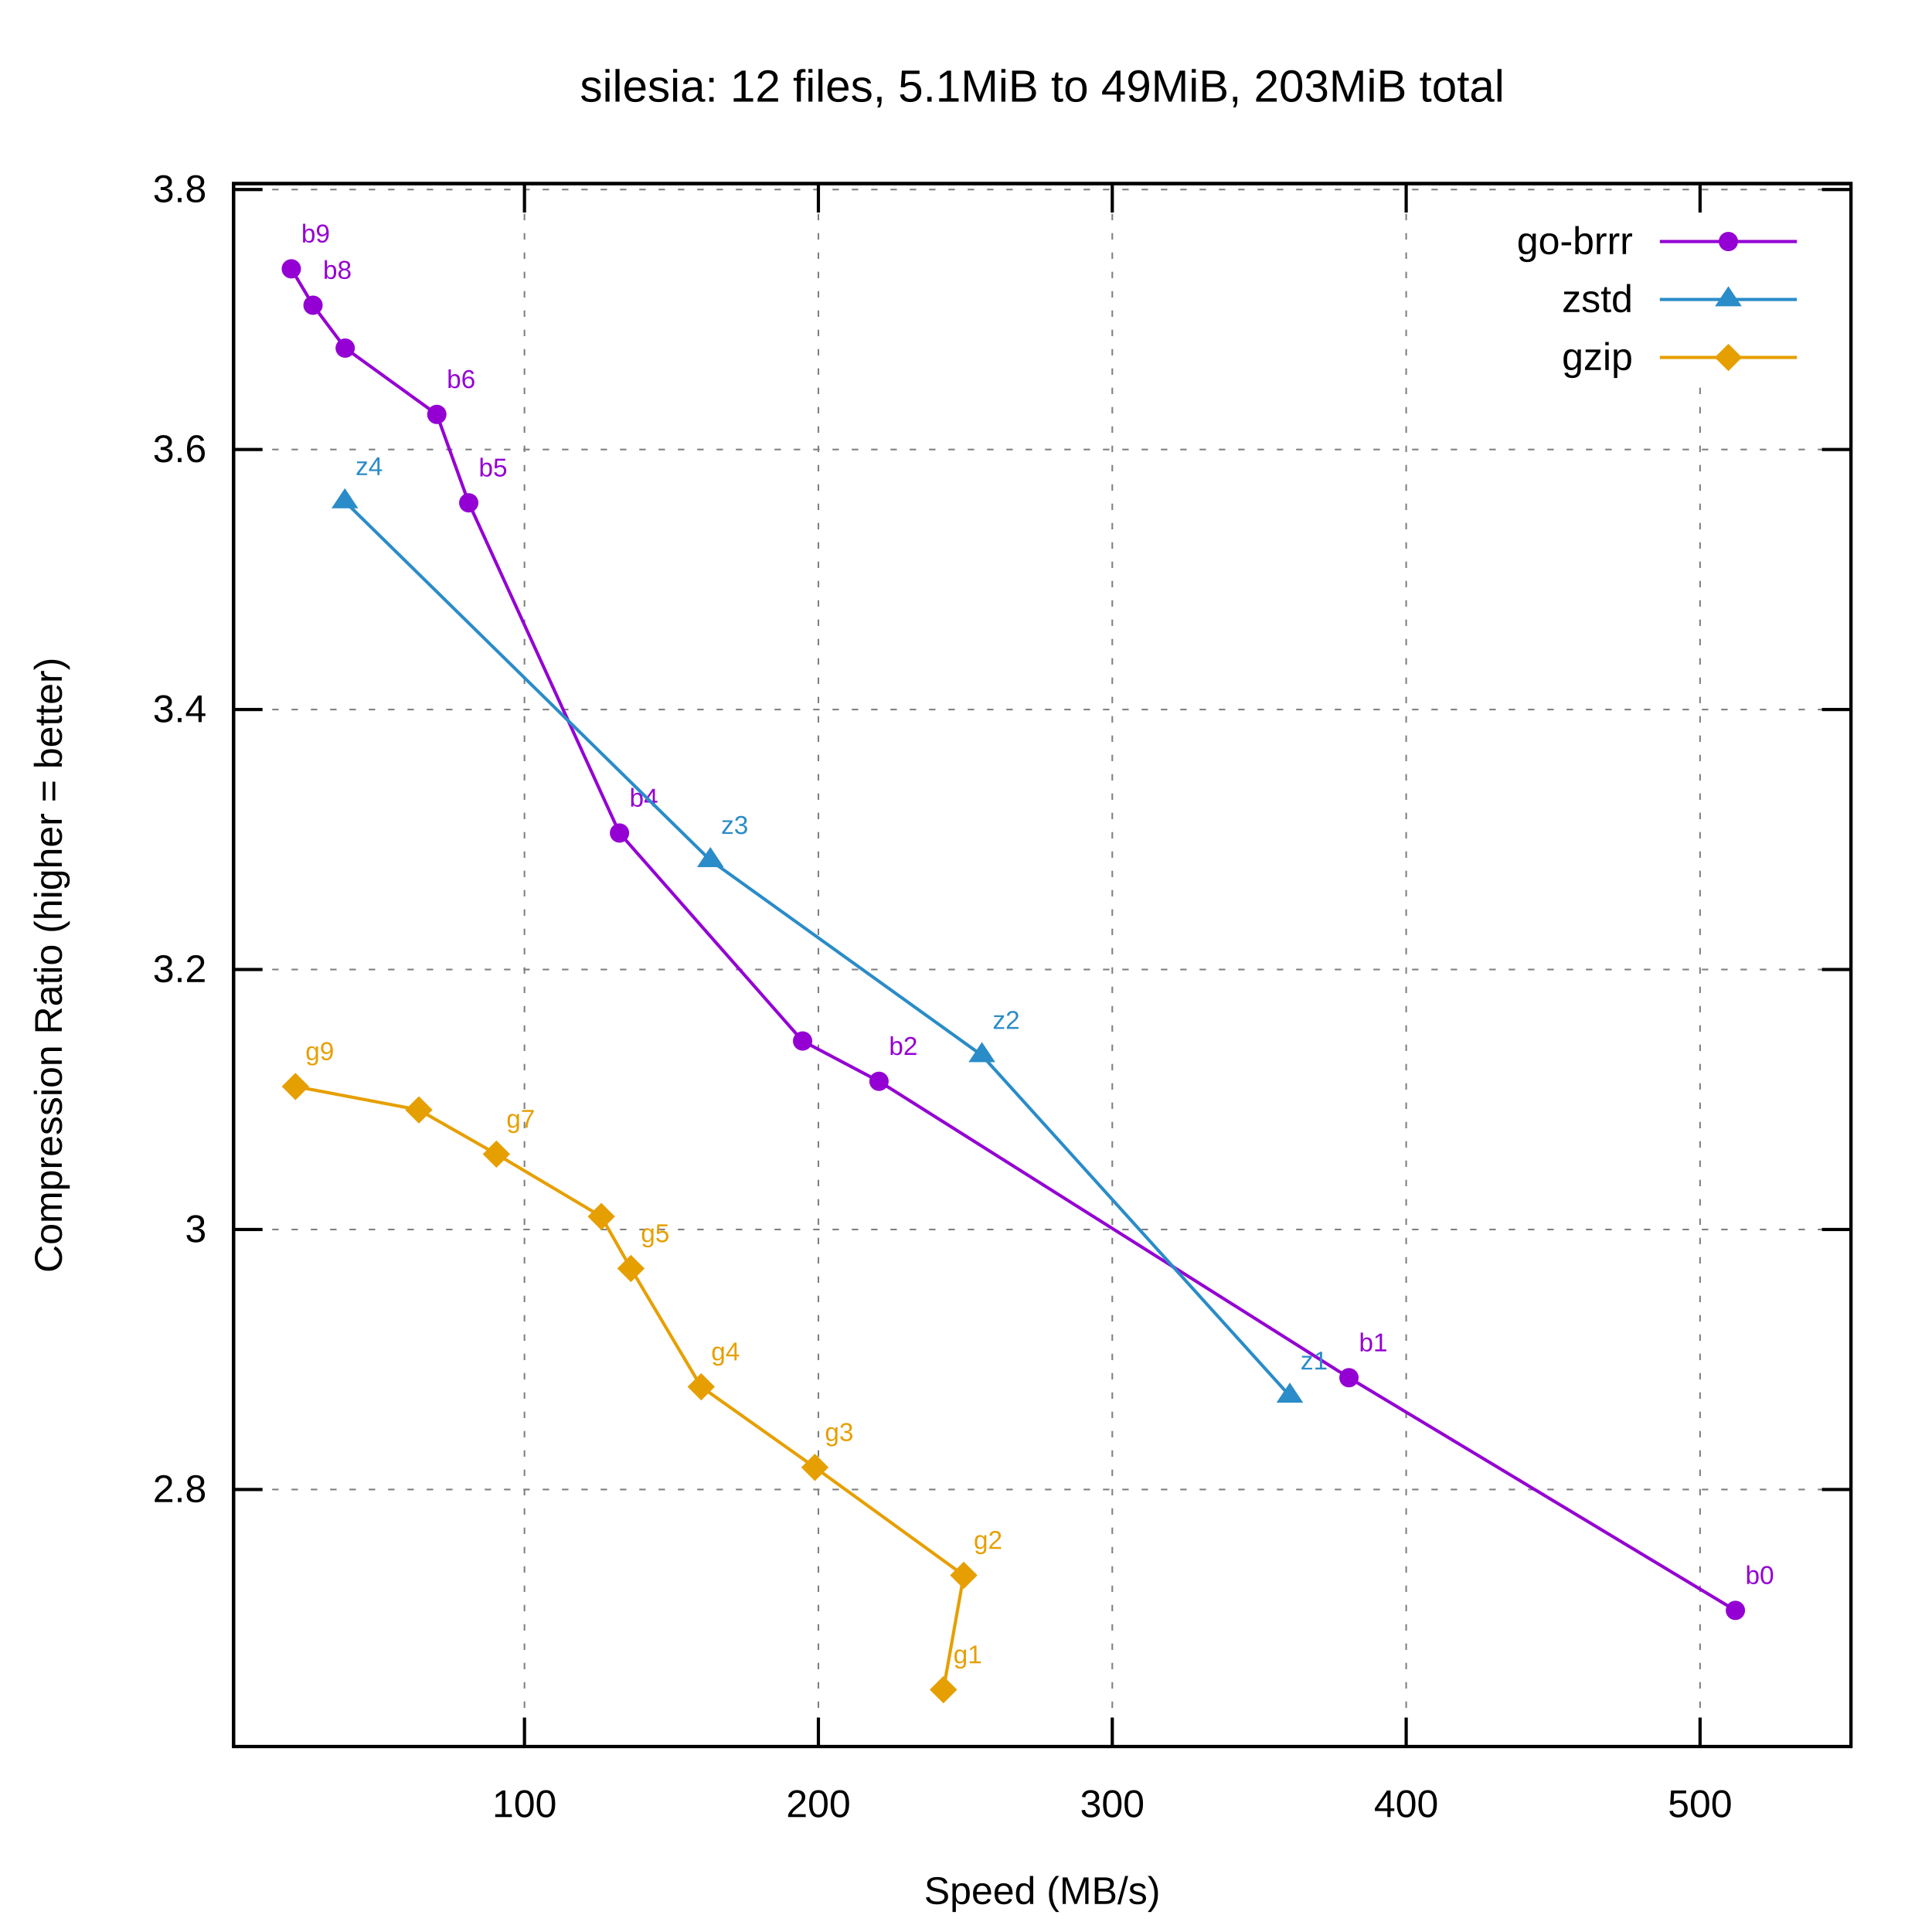
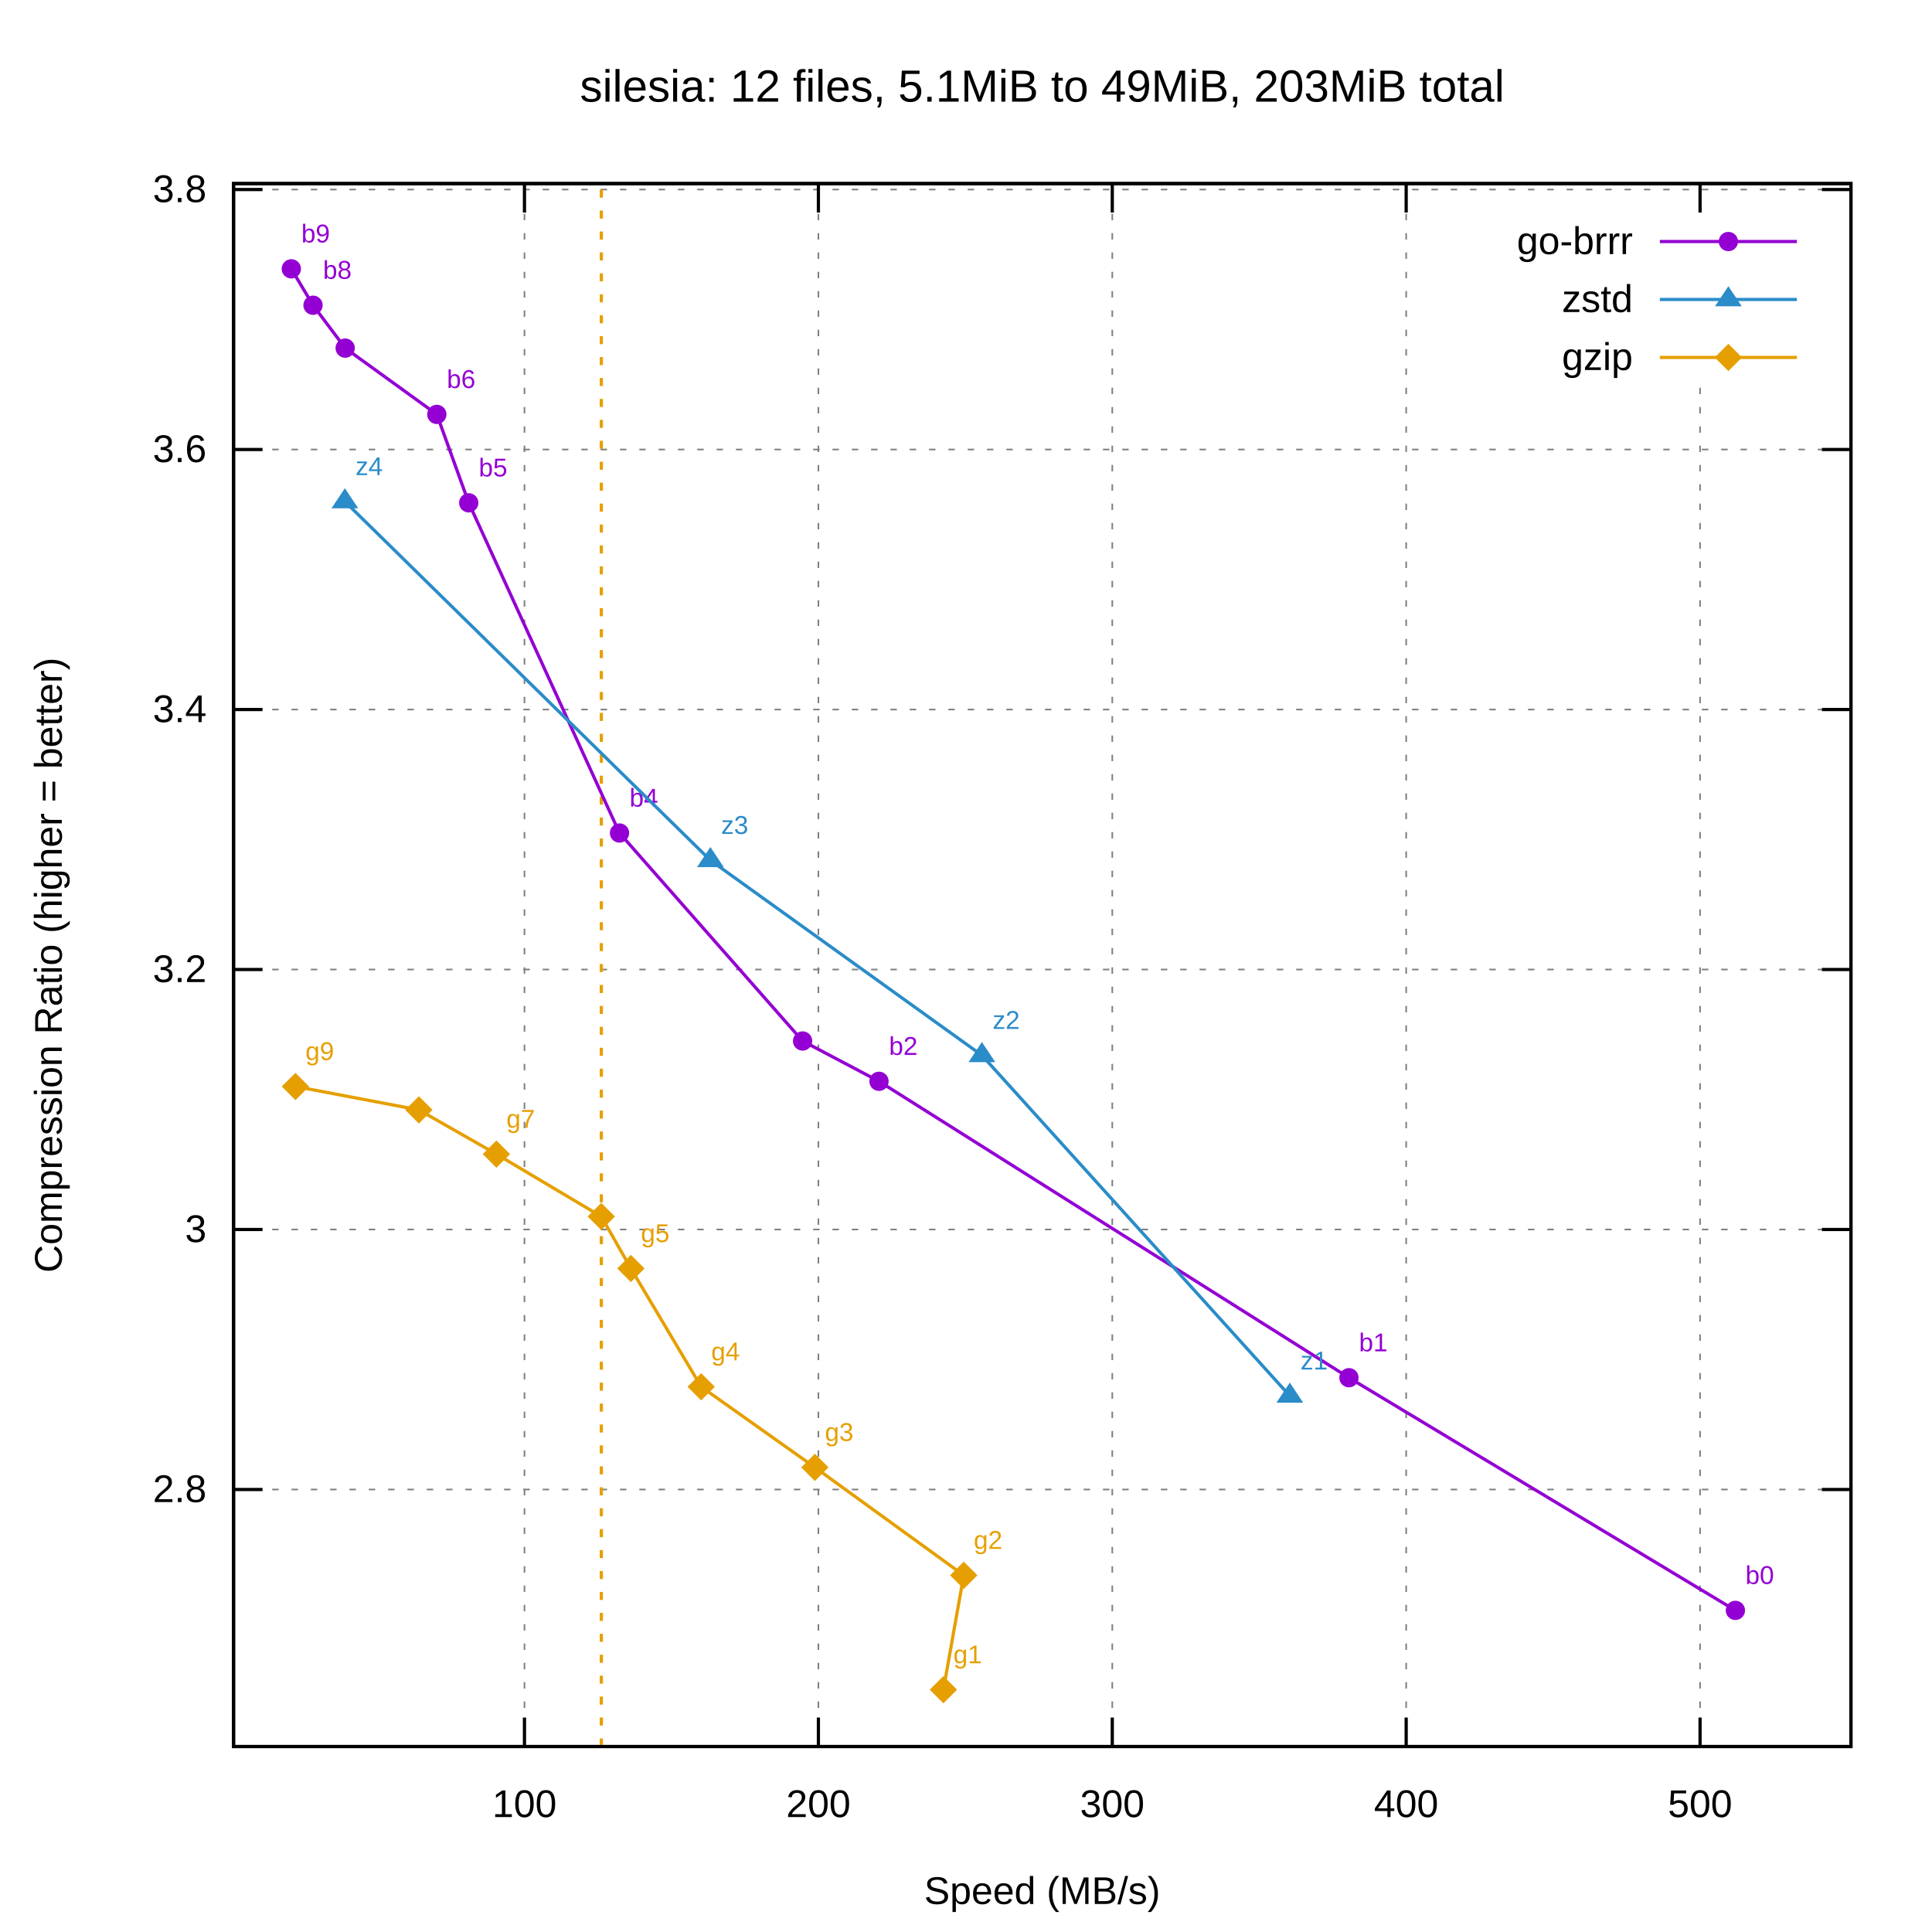
<svg xmlns="http://www.w3.org/2000/svg" xmlns:xlink="http://www.w3.org/1999/xlink" width="600" height="600" viewBox="0 0 600 600">
  <g id="gnuplot_canvas">
    <rect x="0" y="0" width="600" height="600" fill="#ffffff" />
    <defs>
      <circle id="gpDot" r="0.5" stroke-width="0.5" stroke="currentColor" />
      <path id="gpPt0" stroke-width="0.222" stroke="currentColor" d="M-1,0 h2 M0,-1 v2" />
      <path id="gpPt1" stroke-width="0.222" stroke="currentColor" d="M-1,-1 L1,1 M1,-1 L-1,1" />
      <path id="gpPt2" stroke-width="0.222" stroke="currentColor" d="M-1,0 L1,0 M0,-1 L0,1 M-1,-1 L1,1 M-1,1 L1,-1" />
      <rect id="gpPt3" stroke-width="0.222" stroke="currentColor" x="-1" y="-1" width="2" height="2" />
      <rect id="gpPt4" stroke-width="0.222" stroke="currentColor" fill="currentColor" x="-1" y="-1" width="2" height="2" />
      <circle id="gpPt5" stroke-width="0.222" stroke="currentColor" cx="0" cy="0" r="1" />
      <use xlink:href="#gpPt5" id="gpPt6" fill="currentColor" stroke="none" />
      <path id="gpPt7" stroke-width="0.222" stroke="currentColor" d="M0,-1.33 L-1.33,0.67 L1.33,0.67 z" />
      <use xlink:href="#gpPt7" id="gpPt8" fill="currentColor" stroke="none" />
      <use xlink:href="#gpPt7" id="gpPt9" stroke="currentColor" transform="rotate(180)" />
      <use xlink:href="#gpPt9" id="gpPt10" fill="currentColor" stroke="none" />
      <use xlink:href="#gpPt3" id="gpPt11" stroke="currentColor" transform="rotate(45)" />
      <use xlink:href="#gpPt11" id="gpPt12" fill="currentColor" stroke="none" />
      <path id="gpPt13" stroke-width="0.222" stroke="currentColor" d="M0,1.330 L1.265,0.411 L0.782,-1.067 L-0.782,-1.076 L-1.265,0.411 z" />
      <use xlink:href="#gpPt13" id="gpPt14" fill="currentColor" stroke="none" />
      <filter id="textbox" filterUnits="objectBoundingBox" x="0" y="0" height="1" width="1">
        <feFlood flood-color="#FFFFFF" flood-opacity="1" result="bgnd" />
        <feComposite in="SourceGraphic" in2="bgnd" operator="atop" />
      </filter>
      <filter id="greybox" filterUnits="objectBoundingBox" x="0" y="0" height="1" width="1">
        <feFlood flood-color="lightgrey" flood-opacity="1" result="grey" />
        <feComposite in="SourceGraphic" in2="grey" operator="atop" />
      </filter>
    </defs>
    <g fill="none" color="#FFFFFF" stroke="currentColor" stroke-width="1.00" stroke-linecap="butt" stroke-linejoin="miter">
</g>
    <g fill="none" color="black" stroke="currentColor" stroke-width="1.00" stroke-linecap="butt" stroke-linejoin="miter">
</g>
    <g fill="none" color="black" stroke="black" stroke-width="0.50" stroke-linecap="butt" stroke-linejoin="miter">
</g>
    <g fill="none" color="gray" stroke="currentColor" stroke-width="0.50" stroke-linecap="butt" stroke-linejoin="miter">
      <path stroke="gray" stroke-dasharray="2,4" class="gridline" d="M72.53,462.58 L574.82,462.58  " />
    </g>
    <g fill="none" color="gray" stroke="gray" stroke-width="1.00" stroke-linecap="butt" stroke-linejoin="miter">
</g>
    <g fill="none" color="black" stroke="currentColor" stroke-width="1.00" stroke-linecap="butt" stroke-linejoin="miter">
      <path stroke="black" d="M72.53,462.58 L81.53,462.58 M574.82,462.58 L565.82,462.58  " />
      <g transform="translate(64.14,466.48)" stroke="none" fill="black" font-family="Arial" font-size="12.00" text-anchor="end">
        <text>
          <tspan font-family="Arial"> 2.8</tspan>
        </text>
      </g>
    </g>
    <g fill="none" color="black" stroke="currentColor" stroke-width="1.00" stroke-linecap="butt" stroke-linejoin="miter">
</g>
    <g fill="none" color="black" stroke="black" stroke-width="0.50" stroke-linecap="butt" stroke-linejoin="miter">
</g>
    <g fill="none" color="gray" stroke="currentColor" stroke-width="0.50" stroke-linecap="butt" stroke-linejoin="miter">
      <path stroke="gray" stroke-dasharray="2,4" class="gridline" d="M72.53,381.83 L574.82,381.83  " />
    </g>
    <g fill="none" color="gray" stroke="gray" stroke-width="1.00" stroke-linecap="butt" stroke-linejoin="miter">
</g>
    <g fill="none" color="black" stroke="currentColor" stroke-width="1.00" stroke-linecap="butt" stroke-linejoin="miter">
      <path stroke="black" d="M72.53,381.83 L81.53,381.83 M574.82,381.83 L565.82,381.83  " />
      <g transform="translate(64.14,385.73)" stroke="none" fill="black" font-family="Arial" font-size="12.00" text-anchor="end">
        <text>
          <tspan font-family="Arial"> 3</tspan>
        </text>
      </g>
    </g>
    <g fill="none" color="black" stroke="currentColor" stroke-width="1.00" stroke-linecap="butt" stroke-linejoin="miter">
</g>
    <g fill="none" color="black" stroke="black" stroke-width="0.50" stroke-linecap="butt" stroke-linejoin="miter">
</g>
    <g fill="none" color="gray" stroke="currentColor" stroke-width="0.50" stroke-linecap="butt" stroke-linejoin="miter">
      <path stroke="gray" stroke-dasharray="2,4" class="gridline" d="M72.53,301.09 L574.82,301.09  " />
    </g>
    <g fill="none" color="gray" stroke="gray" stroke-width="1.00" stroke-linecap="butt" stroke-linejoin="miter">
</g>
    <g fill="none" color="black" stroke="currentColor" stroke-width="1.00" stroke-linecap="butt" stroke-linejoin="miter">
      <path stroke="black" d="M72.53,301.09 L81.53,301.09 M574.82,301.09 L565.82,301.09  " />
      <g transform="translate(64.14,304.99)" stroke="none" fill="black" font-family="Arial" font-size="12.00" text-anchor="end">
        <text>
          <tspan font-family="Arial"> 3.2</tspan>
        </text>
      </g>
    </g>
    <g fill="none" color="black" stroke="currentColor" stroke-width="1.00" stroke-linecap="butt" stroke-linejoin="miter">
</g>
    <g fill="none" color="black" stroke="black" stroke-width="0.50" stroke-linecap="butt" stroke-linejoin="miter">
</g>
    <g fill="none" color="gray" stroke="currentColor" stroke-width="0.50" stroke-linecap="butt" stroke-linejoin="miter">
      <path stroke="gray" stroke-dasharray="2,4" class="gridline" d="M72.53,220.35 L574.82,220.35  " />
    </g>
    <g fill="none" color="gray" stroke="gray" stroke-width="1.00" stroke-linecap="butt" stroke-linejoin="miter">
</g>
    <g fill="none" color="black" stroke="currentColor" stroke-width="1.00" stroke-linecap="butt" stroke-linejoin="miter">
      <path stroke="black" d="M72.53,220.35 L81.53,220.35 M574.82,220.35 L565.82,220.35  " />
      <g transform="translate(64.14,224.25)" stroke="none" fill="black" font-family="Arial" font-size="12.00" text-anchor="end">
        <text>
          <tspan font-family="Arial"> 3.4</tspan>
        </text>
      </g>
    </g>
    <g fill="none" color="black" stroke="currentColor" stroke-width="1.00" stroke-linecap="butt" stroke-linejoin="miter">
</g>
    <g fill="none" color="black" stroke="black" stroke-width="0.50" stroke-linecap="butt" stroke-linejoin="miter">
</g>
    <g fill="none" color="gray" stroke="currentColor" stroke-width="0.50" stroke-linecap="butt" stroke-linejoin="miter">
      <path stroke="gray" stroke-dasharray="2,4" class="gridline" d="M72.53,139.60 L574.82,139.60  " />
    </g>
    <g fill="none" color="gray" stroke="gray" stroke-width="1.00" stroke-linecap="butt" stroke-linejoin="miter">
</g>
    <g fill="none" color="black" stroke="currentColor" stroke-width="1.00" stroke-linecap="butt" stroke-linejoin="miter">
      <path stroke="black" d="M72.53,139.60 L81.53,139.60 M574.82,139.60 L565.82,139.60  " />
      <g transform="translate(64.14,143.50)" stroke="none" fill="black" font-family="Arial" font-size="12.00" text-anchor="end">
        <text>
          <tspan font-family="Arial"> 3.6</tspan>
        </text>
      </g>
    </g>
    <g fill="none" color="black" stroke="currentColor" stroke-width="1.00" stroke-linecap="butt" stroke-linejoin="miter">
</g>
    <g fill="none" color="black" stroke="black" stroke-width="0.50" stroke-linecap="butt" stroke-linejoin="miter">
</g>
    <g fill="none" color="gray" stroke="currentColor" stroke-width="0.50" stroke-linecap="butt" stroke-linejoin="miter">
      <path stroke="gray" stroke-dasharray="2,4" class="gridline" d="M72.53,58.86 L574.82,58.86  " />
    </g>
    <g fill="none" color="gray" stroke="gray" stroke-width="1.00" stroke-linecap="butt" stroke-linejoin="miter">
</g>
    <g fill="none" color="black" stroke="currentColor" stroke-width="1.00" stroke-linecap="butt" stroke-linejoin="miter">
      <path stroke="black" d="M72.53,58.86 L81.53,58.86 M574.82,58.86 L565.82,58.86  " />
      <g transform="translate(64.14,62.76)" stroke="none" fill="black" font-family="Arial" font-size="12.00" text-anchor="end">
        <text>
          <tspan font-family="Arial"> 3.8</tspan>
        </text>
      </g>
    </g>
    <g fill="none" color="black" stroke="currentColor" stroke-width="1.00" stroke-linecap="butt" stroke-linejoin="miter">
</g>
    <g fill="none" color="black" stroke="black" stroke-width="0.50" stroke-linecap="butt" stroke-linejoin="miter">
</g>
    <g fill="none" color="gray" stroke="currentColor" stroke-width="0.50" stroke-linecap="butt" stroke-linejoin="miter">
      <path stroke="gray" stroke-dasharray="2,4" class="gridline" d="M162.88,542.40 L162.88,57.01  " />
    </g>
    <g fill="none" color="gray" stroke="gray" stroke-width="1.00" stroke-linecap="butt" stroke-linejoin="miter">
</g>
    <g fill="none" color="black" stroke="currentColor" stroke-width="1.00" stroke-linecap="butt" stroke-linejoin="miter">
      <path stroke="black" d="M162.88,542.40 L162.88,533.40 M162.88,57.01 L162.88,66.01  " />
      <g transform="translate(162.88,564.30)" stroke="none" fill="black" font-family="Arial" font-size="12.00" text-anchor="middle">
        <text>
          <tspan font-family="Arial"> 100</tspan>
        </text>
      </g>
    </g>
    <g fill="none" color="black" stroke="currentColor" stroke-width="1.00" stroke-linecap="butt" stroke-linejoin="miter">
</g>
    <g fill="none" color="black" stroke="black" stroke-width="0.50" stroke-linecap="butt" stroke-linejoin="miter">
</g>
    <g fill="none" color="gray" stroke="currentColor" stroke-width="0.50" stroke-linecap="butt" stroke-linejoin="miter">
      <path stroke="gray" stroke-dasharray="2,4" class="gridline" d="M254.16,542.40 L254.16,57.01  " />
    </g>
    <g fill="none" color="gray" stroke="gray" stroke-width="1.00" stroke-linecap="butt" stroke-linejoin="miter">
</g>
    <g fill="none" color="black" stroke="currentColor" stroke-width="1.00" stroke-linecap="butt" stroke-linejoin="miter">
      <path stroke="black" d="M254.16,542.40 L254.16,533.40 M254.16,57.01 L254.16,66.01  " />
      <g transform="translate(254.16,564.30)" stroke="none" fill="black" font-family="Arial" font-size="12.00" text-anchor="middle">
        <text>
          <tspan font-family="Arial"> 200</tspan>
        </text>
      </g>
    </g>
    <g fill="none" color="black" stroke="currentColor" stroke-width="1.00" stroke-linecap="butt" stroke-linejoin="miter">
</g>
    <g fill="none" color="black" stroke="black" stroke-width="0.50" stroke-linecap="butt" stroke-linejoin="miter">
</g>
    <g fill="none" color="gray" stroke="currentColor" stroke-width="0.50" stroke-linecap="butt" stroke-linejoin="miter">
      <path stroke="gray" stroke-dasharray="2,4" class="gridline" d="M345.43,542.40 L345.43,57.01  " />
    </g>
    <g fill="none" color="gray" stroke="gray" stroke-width="1.00" stroke-linecap="butt" stroke-linejoin="miter">
</g>
    <g fill="none" color="black" stroke="currentColor" stroke-width="1.00" stroke-linecap="butt" stroke-linejoin="miter">
      <path stroke="black" d="M345.43,542.40 L345.43,533.40 M345.43,57.01 L345.43,66.01  " />
      <g transform="translate(345.43,564.30)" stroke="none" fill="black" font-family="Arial" font-size="12.00" text-anchor="middle">
        <text>
          <tspan font-family="Arial"> 300</tspan>
        </text>
      </g>
    </g>
    <g fill="none" color="black" stroke="currentColor" stroke-width="1.00" stroke-linecap="butt" stroke-linejoin="miter">
</g>
    <g fill="none" color="black" stroke="black" stroke-width="0.50" stroke-linecap="butt" stroke-linejoin="miter">
</g>
    <g fill="none" color="gray" stroke="currentColor" stroke-width="0.50" stroke-linecap="butt" stroke-linejoin="miter">
      <path stroke="gray" stroke-dasharray="2,4" class="gridline" d="M436.70,542.40 L436.70,57.01  " />
    </g>
    <g fill="none" color="gray" stroke="gray" stroke-width="1.00" stroke-linecap="butt" stroke-linejoin="miter">
</g>
    <g fill="none" color="black" stroke="currentColor" stroke-width="1.00" stroke-linecap="butt" stroke-linejoin="miter">
      <path stroke="black" d="M436.70,542.40 L436.70,533.40 M436.70,57.01 L436.70,66.01  " />
      <g transform="translate(436.70,564.30)" stroke="none" fill="black" font-family="Arial" font-size="12.00" text-anchor="middle">
        <text>
          <tspan font-family="Arial"> 400</tspan>
        </text>
      </g>
    </g>
    <g fill="none" color="black" stroke="currentColor" stroke-width="1.00" stroke-linecap="butt" stroke-linejoin="miter">
</g>
    <g fill="none" color="black" stroke="black" stroke-width="0.50" stroke-linecap="butt" stroke-linejoin="miter">
</g>
    <g fill="none" color="gray" stroke="currentColor" stroke-width="0.50" stroke-linecap="butt" stroke-linejoin="miter">
      <path stroke="gray" stroke-dasharray="2,4" class="gridline" d="M527.97,542.40 L527.97,120.01 M527.97,66.01 L527.97,57.01  " />
    </g>
    <g fill="none" color="gray" stroke="gray" stroke-width="1.00" stroke-linecap="butt" stroke-linejoin="miter">
</g>
    <g fill="none" color="black" stroke="currentColor" stroke-width="1.00" stroke-linecap="butt" stroke-linejoin="miter">
      <path stroke="black" d="M527.97,542.40 L527.97,533.40 M527.97,57.01 L527.97,66.01  " />
      <g transform="translate(527.97,564.30)" stroke="none" fill="black" font-family="Arial" font-size="12.00" text-anchor="middle">
        <text>
          <tspan font-family="Arial"> 500</tspan>
        </text>
      </g>
    </g>
    <g fill="none" color="black" stroke="currentColor" stroke-width="1.00" stroke-linecap="butt" stroke-linejoin="miter">
</g>
    <g fill="none" color="black" stroke="currentColor" stroke-width="1.00" stroke-linecap="butt" stroke-linejoin="miter">
      <path stroke="black" d="M72.53,57.01 L72.53,542.40 L574.82,542.40 L574.82,57.01 L72.53,57.01 Z  " />
    </g>
    <g fill="none" color="black" stroke="currentColor" stroke-width="1.00" stroke-linecap="butt" stroke-linejoin="miter">
+       <path stroke="rgb(230, 159,   0)" stroke-dasharray="2.5,4.0" d="M186.75,542.39 L186.75,57.00  " />
+     </g>
+     <g fill="none" color="black" stroke="currentColor" stroke-width="1.00" stroke-linecap="butt" stroke-linejoin="miter">
</g>
    <g id="gnuplot_plot_1">
      <g fill="none" color="black" stroke="currentColor" stroke-width="1.00" stroke-linecap="butt" stroke-linejoin="miter">
        <g transform="translate(507.09,78.91)" stroke="none" fill="black" font-family="Arial" font-size="12.00" text-anchor="end">
          <text>
            <tspan font-family="Arial">go-brrr</tspan>
          </text>
        </g>
      </g>
      <g fill="none" color="black" stroke="currentColor" stroke-width="1.00" stroke-linecap="butt" stroke-linejoin="miter">
        <path stroke="rgb(148,   0, 211)" d="M515.48,75.01 L558.04,75.01 M538.94,500.12 L418.93,427.86 L272.98,335.81 L249.25,323.29 L192.39,258.70 L145.57,156.16   L135.66,128.70 L107.20,108.11 L97.21,94.79 L90.47,83.49  " />
        <use xlink:href="#gpPt6" transform="translate(538.94,500.12) scale(2.70)" color="rgb(148,   0, 211)" />
        <use xlink:href="#gpPt6" transform="translate(418.93,427.86) scale(2.70)" color="rgb(148,   0, 211)" />
        <use xlink:href="#gpPt6" transform="translate(272.98,335.81) scale(2.70)" color="rgb(148,   0, 211)" />
        <use xlink:href="#gpPt6" transform="translate(249.25,323.29) scale(2.70)" color="rgb(148,   0, 211)" />
        <use xlink:href="#gpPt6" transform="translate(192.39,258.70) scale(2.70)" color="rgb(148,   0, 211)" />
        <use xlink:href="#gpPt6" transform="translate(145.57,156.16) scale(2.70)" color="rgb(148,   0, 211)" />
        <use xlink:href="#gpPt6" transform="translate(135.66,128.70) scale(2.70)" color="rgb(148,   0, 211)" />
        <use xlink:href="#gpPt6" transform="translate(107.20,108.11) scale(2.70)" color="rgb(148,   0, 211)" />
        <use xlink:href="#gpPt6" transform="translate(97.21,94.79) scale(2.70)" color="rgb(148,   0, 211)" />
        <use xlink:href="#gpPt6" transform="translate(90.47,83.49) scale(2.70)" color="rgb(148,   0, 211)" />
        <use xlink:href="#gpPt6" transform="translate(536.76,75.01) scale(2.70)" color="rgb(148,   0, 211)" />
      </g>
    </g>
    <g id="gnuplot_plot_2" fill="none">
      <g fill="none" color="black" stroke="currentColor" stroke-width="1.00" stroke-linecap="butt" stroke-linejoin="miter">
        <g transform="translate(546.49,491.92)" stroke="none" fill="rgb(148,0,211)" font-family="Arial" font-size="8.00" text-anchor="middle">
          <text>
            <tspan font-family="Arial">b0</tspan>
          </text>
        </g>
        <g transform="translate(426.48,419.66)" stroke="none" fill="rgb(148,0,211)" font-family="Arial" font-size="8.00" text-anchor="middle">
          <text>
            <tspan font-family="Arial">b1</tspan>
          </text>
        </g>
        <g transform="translate(280.53,327.61)" stroke="none" fill="rgb(148,0,211)" font-family="Arial" font-size="8.00" text-anchor="middle">
          <text>
            <tspan font-family="Arial">b2</tspan>
          </text>
        </g>
        <g transform="translate(256.80,315.09)" stroke="none" fill="rgb(148,0,211)" font-family="Arial" font-size="8.00" text-anchor="middle">
          <text />
        </g>
        <g transform="translate(199.94,250.50)" stroke="none" fill="rgb(148,0,211)" font-family="Arial" font-size="8.00" text-anchor="middle">
          <text>
            <tspan font-family="Arial">b4</tspan>
          </text>
        </g>
        <g transform="translate(153.12,147.96)" stroke="none" fill="rgb(148,0,211)" font-family="Arial" font-size="8.00" text-anchor="middle">
          <text>
            <tspan font-family="Arial">b5</tspan>
          </text>
        </g>
        <g transform="translate(143.21,120.50)" stroke="none" fill="rgb(148,0,211)" font-family="Arial" font-size="8.00" text-anchor="middle">
          <text>
            <tspan font-family="Arial">b6</tspan>
          </text>
        </g>
        <g transform="translate(114.75,99.91)" stroke="none" fill="rgb(148,0,211)" font-family="Arial" font-size="8.00" text-anchor="middle">
          <text />
        </g>
        <g transform="translate(104.76,86.59)" stroke="none" fill="rgb(148,0,211)" font-family="Arial" font-size="8.00" text-anchor="middle">
          <text>
            <tspan font-family="Arial">b8</tspan>
          </text>
        </g>
        <g transform="translate(98.02,75.29)" stroke="none" fill="rgb(148,0,211)" font-family="Arial" font-size="8.00" text-anchor="middle">
          <text>
            <tspan font-family="Arial">b9</tspan>
          </text>
        </g>
      </g>
    </g>
    <g id="gnuplot_plot_3" fill="none">
      <g fill="none" color="black" stroke="currentColor" stroke-width="1.00" stroke-linecap="butt" stroke-linejoin="miter">
</g>
      <g fill="none" color="black" stroke="currentColor" stroke-width="1.00" stroke-linecap="butt" stroke-linejoin="miter">
        <g>
          <use xlink:href="#gpPt6" transform="translate(538.94,500.12) scale(6.75)" color="rgb(  0,   0,   0)" opacity="0.00" />
        </g>
      </g>
      <g fill="none" color="black" stroke="currentColor" stroke-width="1.00" stroke-linecap="butt" stroke-linejoin="miter">
</g>
      <g fill="none" color="black" stroke="currentColor" stroke-width="1.00" stroke-linecap="butt" stroke-linejoin="miter">
        <g>
          <use xlink:href="#gpPt6" transform="translate(418.93,427.86) scale(6.75)" color="rgb(  0,   0,   0)" opacity="0.00" />
        </g>
      </g>
      <g fill="none" color="black" stroke="currentColor" stroke-width="1.00" stroke-linecap="butt" stroke-linejoin="miter">
</g>
      <g fill="none" color="black" stroke="currentColor" stroke-width="1.00" stroke-linecap="butt" stroke-linejoin="miter">
        <g>
          <use xlink:href="#gpPt6" transform="translate(272.98,335.81) scale(6.75)" color="rgb(  0,   0,   0)" opacity="0.00" />
        </g>
      </g>
      <g fill="none" color="black" stroke="currentColor" stroke-width="1.00" stroke-linecap="butt" stroke-linejoin="miter">
</g>
      <g fill="none" color="black" stroke="currentColor" stroke-width="1.00" stroke-linecap="butt" stroke-linejoin="miter">
        <g>
          <use xlink:href="#gpPt6" transform="translate(249.25,323.29) scale(6.75)" color="rgb(  0,   0,   0)" opacity="0.00" />
        </g>
      </g>
      <g fill="none" color="black" stroke="currentColor" stroke-width="1.00" stroke-linecap="butt" stroke-linejoin="miter">
</g>
      <g fill="none" color="black" stroke="currentColor" stroke-width="1.00" stroke-linecap="butt" stroke-linejoin="miter">
        <g>
          <use xlink:href="#gpPt6" transform="translate(192.39,258.70) scale(6.75)" color="rgb(  0,   0,   0)" opacity="0.00" />
        </g>
      </g>
      <g fill="none" color="black" stroke="currentColor" stroke-width="1.00" stroke-linecap="butt" stroke-linejoin="miter">
</g>
      <g fill="none" color="black" stroke="currentColor" stroke-width="1.00" stroke-linecap="butt" stroke-linejoin="miter">
        <g>
          <use xlink:href="#gpPt6" transform="translate(145.57,156.16) scale(6.75)" color="rgb(  0,   0,   0)" opacity="0.00" />
        </g>
      </g>
      <g fill="none" color="black" stroke="currentColor" stroke-width="1.00" stroke-linecap="butt" stroke-linejoin="miter">
</g>
      <g fill="none" color="black" stroke="currentColor" stroke-width="1.00" stroke-linecap="butt" stroke-linejoin="miter">
        <g>
          <use xlink:href="#gpPt6" transform="translate(135.66,128.70) scale(6.75)" color="rgb(  0,   0,   0)" opacity="0.00" />
        </g>
      </g>
      <g fill="none" color="black" stroke="currentColor" stroke-width="1.00" stroke-linecap="butt" stroke-linejoin="miter">
</g>
      <g fill="none" color="black" stroke="currentColor" stroke-width="1.00" stroke-linecap="butt" stroke-linejoin="miter">
        <g>
          <use xlink:href="#gpPt6" transform="translate(107.20,108.11) scale(6.75)" color="rgb(  0,   0,   0)" opacity="0.00" />
        </g>
      </g>
      <g fill="none" color="black" stroke="currentColor" stroke-width="1.00" stroke-linecap="butt" stroke-linejoin="miter">
</g>
      <g fill="none" color="black" stroke="currentColor" stroke-width="1.00" stroke-linecap="butt" stroke-linejoin="miter">
        <g>
          <use xlink:href="#gpPt6" transform="translate(97.21,94.79) scale(6.75)" color="rgb(  0,   0,   0)" opacity="0.00" />
        </g>
      </g>
      <g fill="none" color="black" stroke="currentColor" stroke-width="1.00" stroke-linecap="butt" stroke-linejoin="miter">
</g>
      <g fill="none" color="black" stroke="currentColor" stroke-width="1.00" stroke-linecap="butt" stroke-linejoin="miter">
        <g>
          <use xlink:href="#gpPt6" transform="translate(90.47,83.49) scale(6.75)" color="rgb(  0,   0,   0)" opacity="0.00" />
        </g>
      </g>
      <g fill="none" color="black" stroke="currentColor" stroke-width="1.00" stroke-linecap="butt" stroke-linejoin="miter">
</g>
    </g>
    <g id="gnuplot_plot_4">
      <g fill="none" color="black" stroke="currentColor" stroke-width="1.00" stroke-linecap="butt" stroke-linejoin="miter">
        <g transform="translate(507.09,96.91)" stroke="none" fill="black" font-family="Arial" font-size="12.00" text-anchor="end">
          <text>
            <tspan font-family="Arial">zstd</tspan>
          </text>
        </g>
      </g>
      <g fill="none" color="black" stroke="currentColor" stroke-width="1.00" stroke-linecap="butt" stroke-linejoin="miter">
        <path stroke="rgb( 42, 140, 200)" d="M515.48,93.01 L558.04,93.01 M400.56,433.51 L304.94,327.74 L220.62,267.18 L107.10,155.75  " />
        <use xlink:href="#gpPt8" transform="translate(400.56,433.51) scale(2.70)" color="rgb( 42, 140, 200)" />
        <use xlink:href="#gpPt8" transform="translate(304.94,327.74) scale(2.70)" color="rgb( 42, 140, 200)" />
        <use xlink:href="#gpPt8" transform="translate(220.62,267.18) scale(2.70)" color="rgb( 42, 140, 200)" />
        <use xlink:href="#gpPt8" transform="translate(107.10,155.75) scale(2.70)" color="rgb( 42, 140, 200)" />
        <use xlink:href="#gpPt8" transform="translate(536.76,93.01) scale(2.70)" color="rgb( 42, 140, 200)" />
      </g>
    </g>
    <g id="gnuplot_plot_5" fill="none">
      <g fill="none" color="black" stroke="currentColor" stroke-width="1.00" stroke-linecap="butt" stroke-linejoin="miter">
        <g transform="translate(408.11,425.31)" stroke="none" fill="rgb(42,140,200)" font-family="Arial" font-size="8.00" text-anchor="middle">
          <text>
            <tspan font-family="Arial">z1</tspan>
          </text>
        </g>
        <g transform="translate(312.49,319.54)" stroke="none" fill="rgb(42,140,200)" font-family="Arial" font-size="8.00" text-anchor="middle">
          <text>
            <tspan font-family="Arial">z2</tspan>
          </text>
        </g>
        <g transform="translate(228.17,258.98)" stroke="none" fill="rgb(42,140,200)" font-family="Arial" font-size="8.00" text-anchor="middle">
          <text>
            <tspan font-family="Arial">z3</tspan>
          </text>
        </g>
        <g transform="translate(114.65,147.55)" stroke="none" fill="rgb(42,140,200)" font-family="Arial" font-size="8.00" text-anchor="middle">
          <text>
            <tspan font-family="Arial">z4</tspan>
          </text>
        </g>
      </g>
    </g>
    <g id="gnuplot_plot_6" fill="none">
      <g fill="none" color="black" stroke="currentColor" stroke-width="1.00" stroke-linecap="butt" stroke-linejoin="miter">
</g>
      <g fill="none" color="black" stroke="currentColor" stroke-width="1.00" stroke-linecap="butt" stroke-linejoin="miter">
        <g>
          <use xlink:href="#gpPt6" transform="translate(400.56,433.51) scale(6.75)" color="rgb(  0,   0,   0)" opacity="0.00" />
        </g>
      </g>
      <g fill="none" color="black" stroke="currentColor" stroke-width="1.00" stroke-linecap="butt" stroke-linejoin="miter">
</g>
      <g fill="none" color="black" stroke="currentColor" stroke-width="1.00" stroke-linecap="butt" stroke-linejoin="miter">
        <g>
          <use xlink:href="#gpPt6" transform="translate(304.94,327.74) scale(6.75)" color="rgb(  0,   0,   0)" opacity="0.00" />
        </g>
      </g>
      <g fill="none" color="black" stroke="currentColor" stroke-width="1.00" stroke-linecap="butt" stroke-linejoin="miter">
</g>
      <g fill="none" color="black" stroke="currentColor" stroke-width="1.00" stroke-linecap="butt" stroke-linejoin="miter">
        <g>
          <use xlink:href="#gpPt6" transform="translate(220.62,267.18) scale(6.75)" color="rgb(  0,   0,   0)" opacity="0.00" />
        </g>
      </g>
      <g fill="none" color="black" stroke="currentColor" stroke-width="1.00" stroke-linecap="butt" stroke-linejoin="miter">
</g>
      <g fill="none" color="black" stroke="currentColor" stroke-width="1.00" stroke-linecap="butt" stroke-linejoin="miter">
        <g>
          <use xlink:href="#gpPt6" transform="translate(107.10,155.75) scale(6.75)" color="rgb(  0,   0,   0)" opacity="0.00" />
        </g>
      </g>
      <g fill="none" color="black" stroke="currentColor" stroke-width="1.00" stroke-linecap="butt" stroke-linejoin="miter">
</g>
    </g>
    <g id="gnuplot_plot_7">
      <g fill="none" color="black" stroke="currentColor" stroke-width="1.00" stroke-linecap="butt" stroke-linejoin="miter">
        <g transform="translate(507.09,114.91)" stroke="none" fill="black" font-family="Arial" font-size="12.00" text-anchor="end">
          <text>
            <tspan font-family="Arial">gzip</tspan>
          </text>
        </g>
      </g>
      <g fill="none" color="black" stroke="currentColor" stroke-width="1.00" stroke-linecap="butt" stroke-linejoin="miter">
        <path stroke="rgb(230, 159,   0)" d="M515.48,111.01 L558.04,111.01 M292.98,524.75 L299.30,489.22 L253.07,455.71 L217.76,430.68 L195.93,393.94 L186.74,377.80   L154.16,358.42 L130.08,344.69 L91.75,337.42  " />
        <use xlink:href="#gpPt12" transform="translate(292.98,524.75) scale(2.70)" color="rgb(230, 159,   0)" />
        <use xlink:href="#gpPt12" transform="translate(299.30,489.22) scale(2.70)" color="rgb(230, 159,   0)" />
        <use xlink:href="#gpPt12" transform="translate(253.07,455.71) scale(2.70)" color="rgb(230, 159,   0)" />
        <use xlink:href="#gpPt12" transform="translate(217.76,430.68) scale(2.70)" color="rgb(230, 159,   0)" />
        <use xlink:href="#gpPt12" transform="translate(195.93,393.94) scale(2.70)" color="rgb(230, 159,   0)" />
        <use xlink:href="#gpPt12" transform="translate(186.74,377.80) scale(2.70)" color="rgb(230, 159,   0)" />
        <use xlink:href="#gpPt12" transform="translate(154.16,358.42) scale(2.70)" color="rgb(230, 159,   0)" />
        <use xlink:href="#gpPt12" transform="translate(130.08,344.69) scale(2.70)" color="rgb(230, 159,   0)" />
        <use xlink:href="#gpPt12" transform="translate(91.75,337.42) scale(2.70)" color="rgb(230, 159,   0)" />
        <use xlink:href="#gpPt12" transform="translate(536.76,111.01) scale(2.70)" color="rgb(230, 159,   0)" />
      </g>
    </g>
    <g id="gnuplot_plot_8" fill="none">
      <g fill="none" color="black" stroke="currentColor" stroke-width="1.00" stroke-linecap="butt" stroke-linejoin="miter">
        <g transform="translate(300.53,516.55)" stroke="none" fill="rgb(230,159,0)" font-family="Arial" font-size="8.00" text-anchor="middle">
          <text>
            <tspan font-family="Arial">g1</tspan>
          </text>
        </g>
        <g transform="translate(306.85,481.02)" stroke="none" fill="rgb(230,159,0)" font-family="Arial" font-size="8.00" text-anchor="middle">
          <text>
            <tspan font-family="Arial">g2</tspan>
          </text>
        </g>
        <g transform="translate(260.62,447.51)" stroke="none" fill="rgb(230,159,0)" font-family="Arial" font-size="8.00" text-anchor="middle">
          <text>
            <tspan font-family="Arial">g3</tspan>
          </text>
        </g>
        <g transform="translate(225.31,422.48)" stroke="none" fill="rgb(230,159,0)" font-family="Arial" font-size="8.00" text-anchor="middle">
          <text>
            <tspan font-family="Arial">g4</tspan>
          </text>
        </g>
        <g transform="translate(203.48,385.74)" stroke="none" fill="rgb(230,159,0)" font-family="Arial" font-size="8.00" text-anchor="middle">
          <text>
            <tspan font-family="Arial">g5</tspan>
          </text>
        </g>
        <g transform="translate(194.29,369.60)" stroke="none" fill="rgb(230,159,0)" font-family="Arial" font-size="8.00" text-anchor="middle">
          <text />
        </g>
        <g transform="translate(161.71,350.22)" stroke="none" fill="rgb(230,159,0)" font-family="Arial" font-size="8.00" text-anchor="middle">
          <text>
            <tspan font-family="Arial">g7</tspan>
          </text>
        </g>
        <g transform="translate(137.63,336.49)" stroke="none" fill="rgb(230,159,0)" font-family="Arial" font-size="8.00" text-anchor="middle">
          <text />
        </g>
        <g transform="translate(99.30,329.22)" stroke="none" fill="rgb(230,159,0)" font-family="Arial" font-size="8.00" text-anchor="middle">
          <text>
            <tspan font-family="Arial">g9</tspan>
          </text>
        </g>
      </g>
    </g>
    <g id="gnuplot_plot_9" fill="none">
      <g fill="none" color="black" stroke="currentColor" stroke-width="1.00" stroke-linecap="butt" stroke-linejoin="miter">
</g>
      <g fill="none" color="black" stroke="currentColor" stroke-width="1.00" stroke-linecap="butt" stroke-linejoin="miter">
        <g>
          <use xlink:href="#gpPt6" transform="translate(292.98,524.75) scale(6.75)" color="rgb(  0,   0,   0)" opacity="0.00" />
        </g>
      </g>
      <g fill="none" color="black" stroke="currentColor" stroke-width="1.00" stroke-linecap="butt" stroke-linejoin="miter">
</g>
      <g fill="none" color="black" stroke="currentColor" stroke-width="1.00" stroke-linecap="butt" stroke-linejoin="miter">
        <g>
          <use xlink:href="#gpPt6" transform="translate(299.30,489.22) scale(6.75)" color="rgb(  0,   0,   0)" opacity="0.00" />
        </g>
      </g>
      <g fill="none" color="black" stroke="currentColor" stroke-width="1.00" stroke-linecap="butt" stroke-linejoin="miter">
</g>
      <g fill="none" color="black" stroke="currentColor" stroke-width="1.00" stroke-linecap="butt" stroke-linejoin="miter">
        <g>
          <use xlink:href="#gpPt6" transform="translate(253.07,455.71) scale(6.75)" color="rgb(  0,   0,   0)" opacity="0.00" />
        </g>
      </g>
      <g fill="none" color="black" stroke="currentColor" stroke-width="1.00" stroke-linecap="butt" stroke-linejoin="miter">
</g>
      <g fill="none" color="black" stroke="currentColor" stroke-width="1.00" stroke-linecap="butt" stroke-linejoin="miter">
        <g>
          <use xlink:href="#gpPt6" transform="translate(217.76,430.68) scale(6.75)" color="rgb(  0,   0,   0)" opacity="0.00" />
        </g>
      </g>
      <g fill="none" color="black" stroke="currentColor" stroke-width="1.00" stroke-linecap="butt" stroke-linejoin="miter">
</g>
      <g fill="none" color="black" stroke="currentColor" stroke-width="1.00" stroke-linecap="butt" stroke-linejoin="miter">
        <g>
          <use xlink:href="#gpPt6" transform="translate(195.93,393.94) scale(6.75)" color="rgb(  0,   0,   0)" opacity="0.00" />
        </g>
      </g>
      <g fill="none" color="black" stroke="currentColor" stroke-width="1.00" stroke-linecap="butt" stroke-linejoin="miter">
</g>
      <g fill="none" color="black" stroke="currentColor" stroke-width="1.00" stroke-linecap="butt" stroke-linejoin="miter">
        <g>
          <use xlink:href="#gpPt6" transform="translate(186.74,377.80) scale(6.75)" color="rgb(  0,   0,   0)" opacity="0.00" />
        </g>
      </g>
      <g fill="none" color="black" stroke="currentColor" stroke-width="1.00" stroke-linecap="butt" stroke-linejoin="miter">
</g>
      <g fill="none" color="black" stroke="currentColor" stroke-width="1.00" stroke-linecap="butt" stroke-linejoin="miter">
        <g>
          <use xlink:href="#gpPt6" transform="translate(154.16,358.42) scale(6.75)" color="rgb(  0,   0,   0)" opacity="0.00" />
        </g>
      </g>
      <g fill="none" color="black" stroke="currentColor" stroke-width="1.00" stroke-linecap="butt" stroke-linejoin="miter">
</g>
      <g fill="none" color="black" stroke="currentColor" stroke-width="1.00" stroke-linecap="butt" stroke-linejoin="miter">
        <g>
          <use xlink:href="#gpPt6" transform="translate(130.08,344.69) scale(6.75)" color="rgb(  0,   0,   0)" opacity="0.00" />
        </g>
      </g>
      <g fill="none" color="black" stroke="currentColor" stroke-width="1.00" stroke-linecap="butt" stroke-linejoin="miter">
</g>
      <g fill="none" color="black" stroke="currentColor" stroke-width="1.00" stroke-linecap="butt" stroke-linejoin="miter">
        <g>
          <use xlink:href="#gpPt6" transform="translate(91.75,337.42) scale(6.75)" color="rgb(  0,   0,   0)" opacity="0.00" />
        </g>
      </g>
      <g fill="none" color="black" stroke="currentColor" stroke-width="1.00" stroke-linecap="butt" stroke-linejoin="miter">
</g>
    </g>
    <g fill="none" color="#FFFFFF" stroke="black" stroke-width="2.00" stroke-linecap="butt" stroke-linejoin="miter">
</g>
    <g fill="none" color="black" stroke="currentColor" stroke-width="2.00" stroke-linecap="butt" stroke-linejoin="miter">
</g>
    <g fill="none" color="black" stroke="black" stroke-width="1.00" stroke-linecap="butt" stroke-linejoin="miter">
</g>
    <g fill="none" color="black" stroke="currentColor" stroke-width="1.00" stroke-linecap="butt" stroke-linejoin="miter">
      <path stroke="black" d="M72.53,57.01 L72.53,542.40 L574.82,542.40 L574.82,57.01 L72.53,57.01 Z  " />
      <g transform="translate(19.18,299.71) rotate(270.00)" stroke="none" fill="black" font-family="Arial" font-size="12.00" text-anchor="middle">
        <text>
          <tspan font-family="Arial">Compression Ratio (higher = better)</tspan>
        </text>
      </g>
    </g>
    <g fill="none" color="black" stroke="currentColor" stroke-width="1.00" stroke-linecap="butt" stroke-linejoin="miter">
      <g transform="translate(323.67,591.30)" stroke="none" fill="black" font-family="Arial" font-size="12.00" text-anchor="middle">
        <text>
          <tspan font-family="Arial">Speed (MB/s)</tspan>
        </text>
      </g>
    </g>
    <g fill="none" color="black" stroke="currentColor" stroke-width="1.00" stroke-linecap="butt" stroke-linejoin="miter">
</g>
    <g fill="none" color="black" stroke="currentColor" stroke-width="1.00" stroke-linecap="butt" stroke-linejoin="miter">
      <g transform="translate(323.67,31.56)" stroke="none" fill="black" font-family="Arial" font-size="14.00" text-anchor="middle">
        <text>silesia: 12 files, 5.1MiB to 49MiB, 203MiB total</text>
      </g>
    </g>
    <g fill="none" color="black" stroke="currentColor" stroke-width="1.00" stroke-linecap="butt" stroke-linejoin="miter">
</g>
  </g>
</svg>
